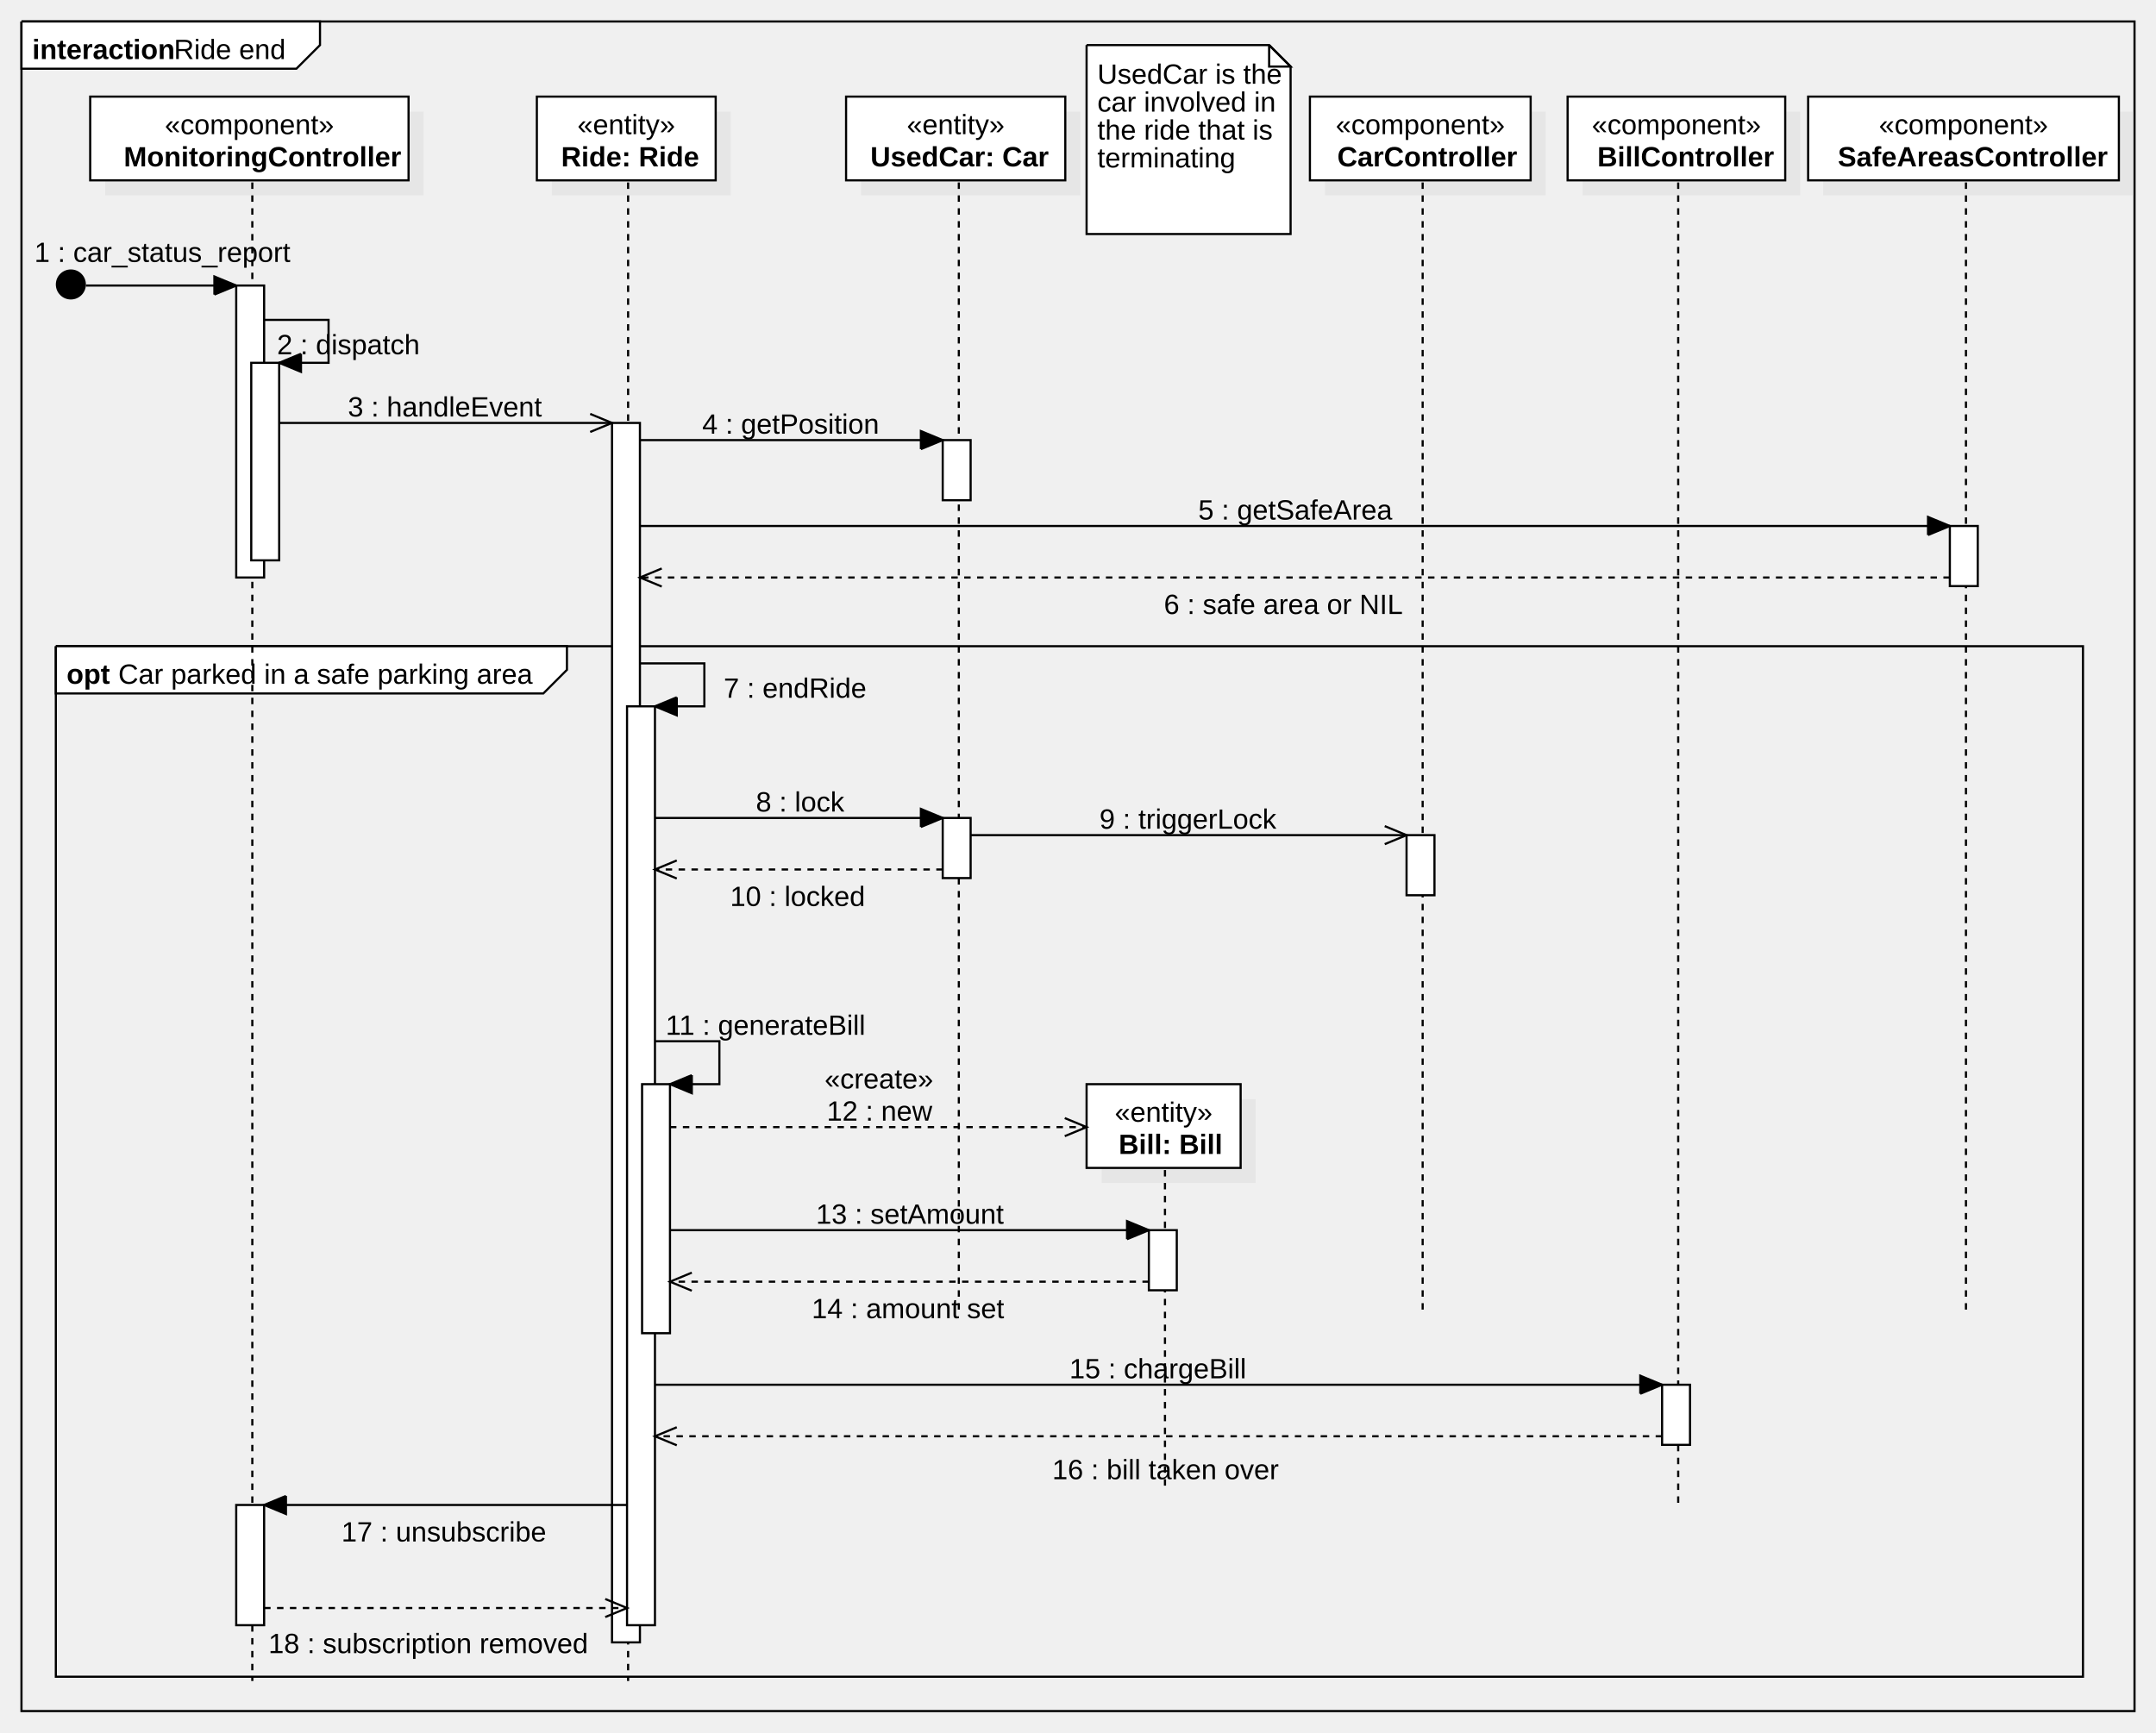
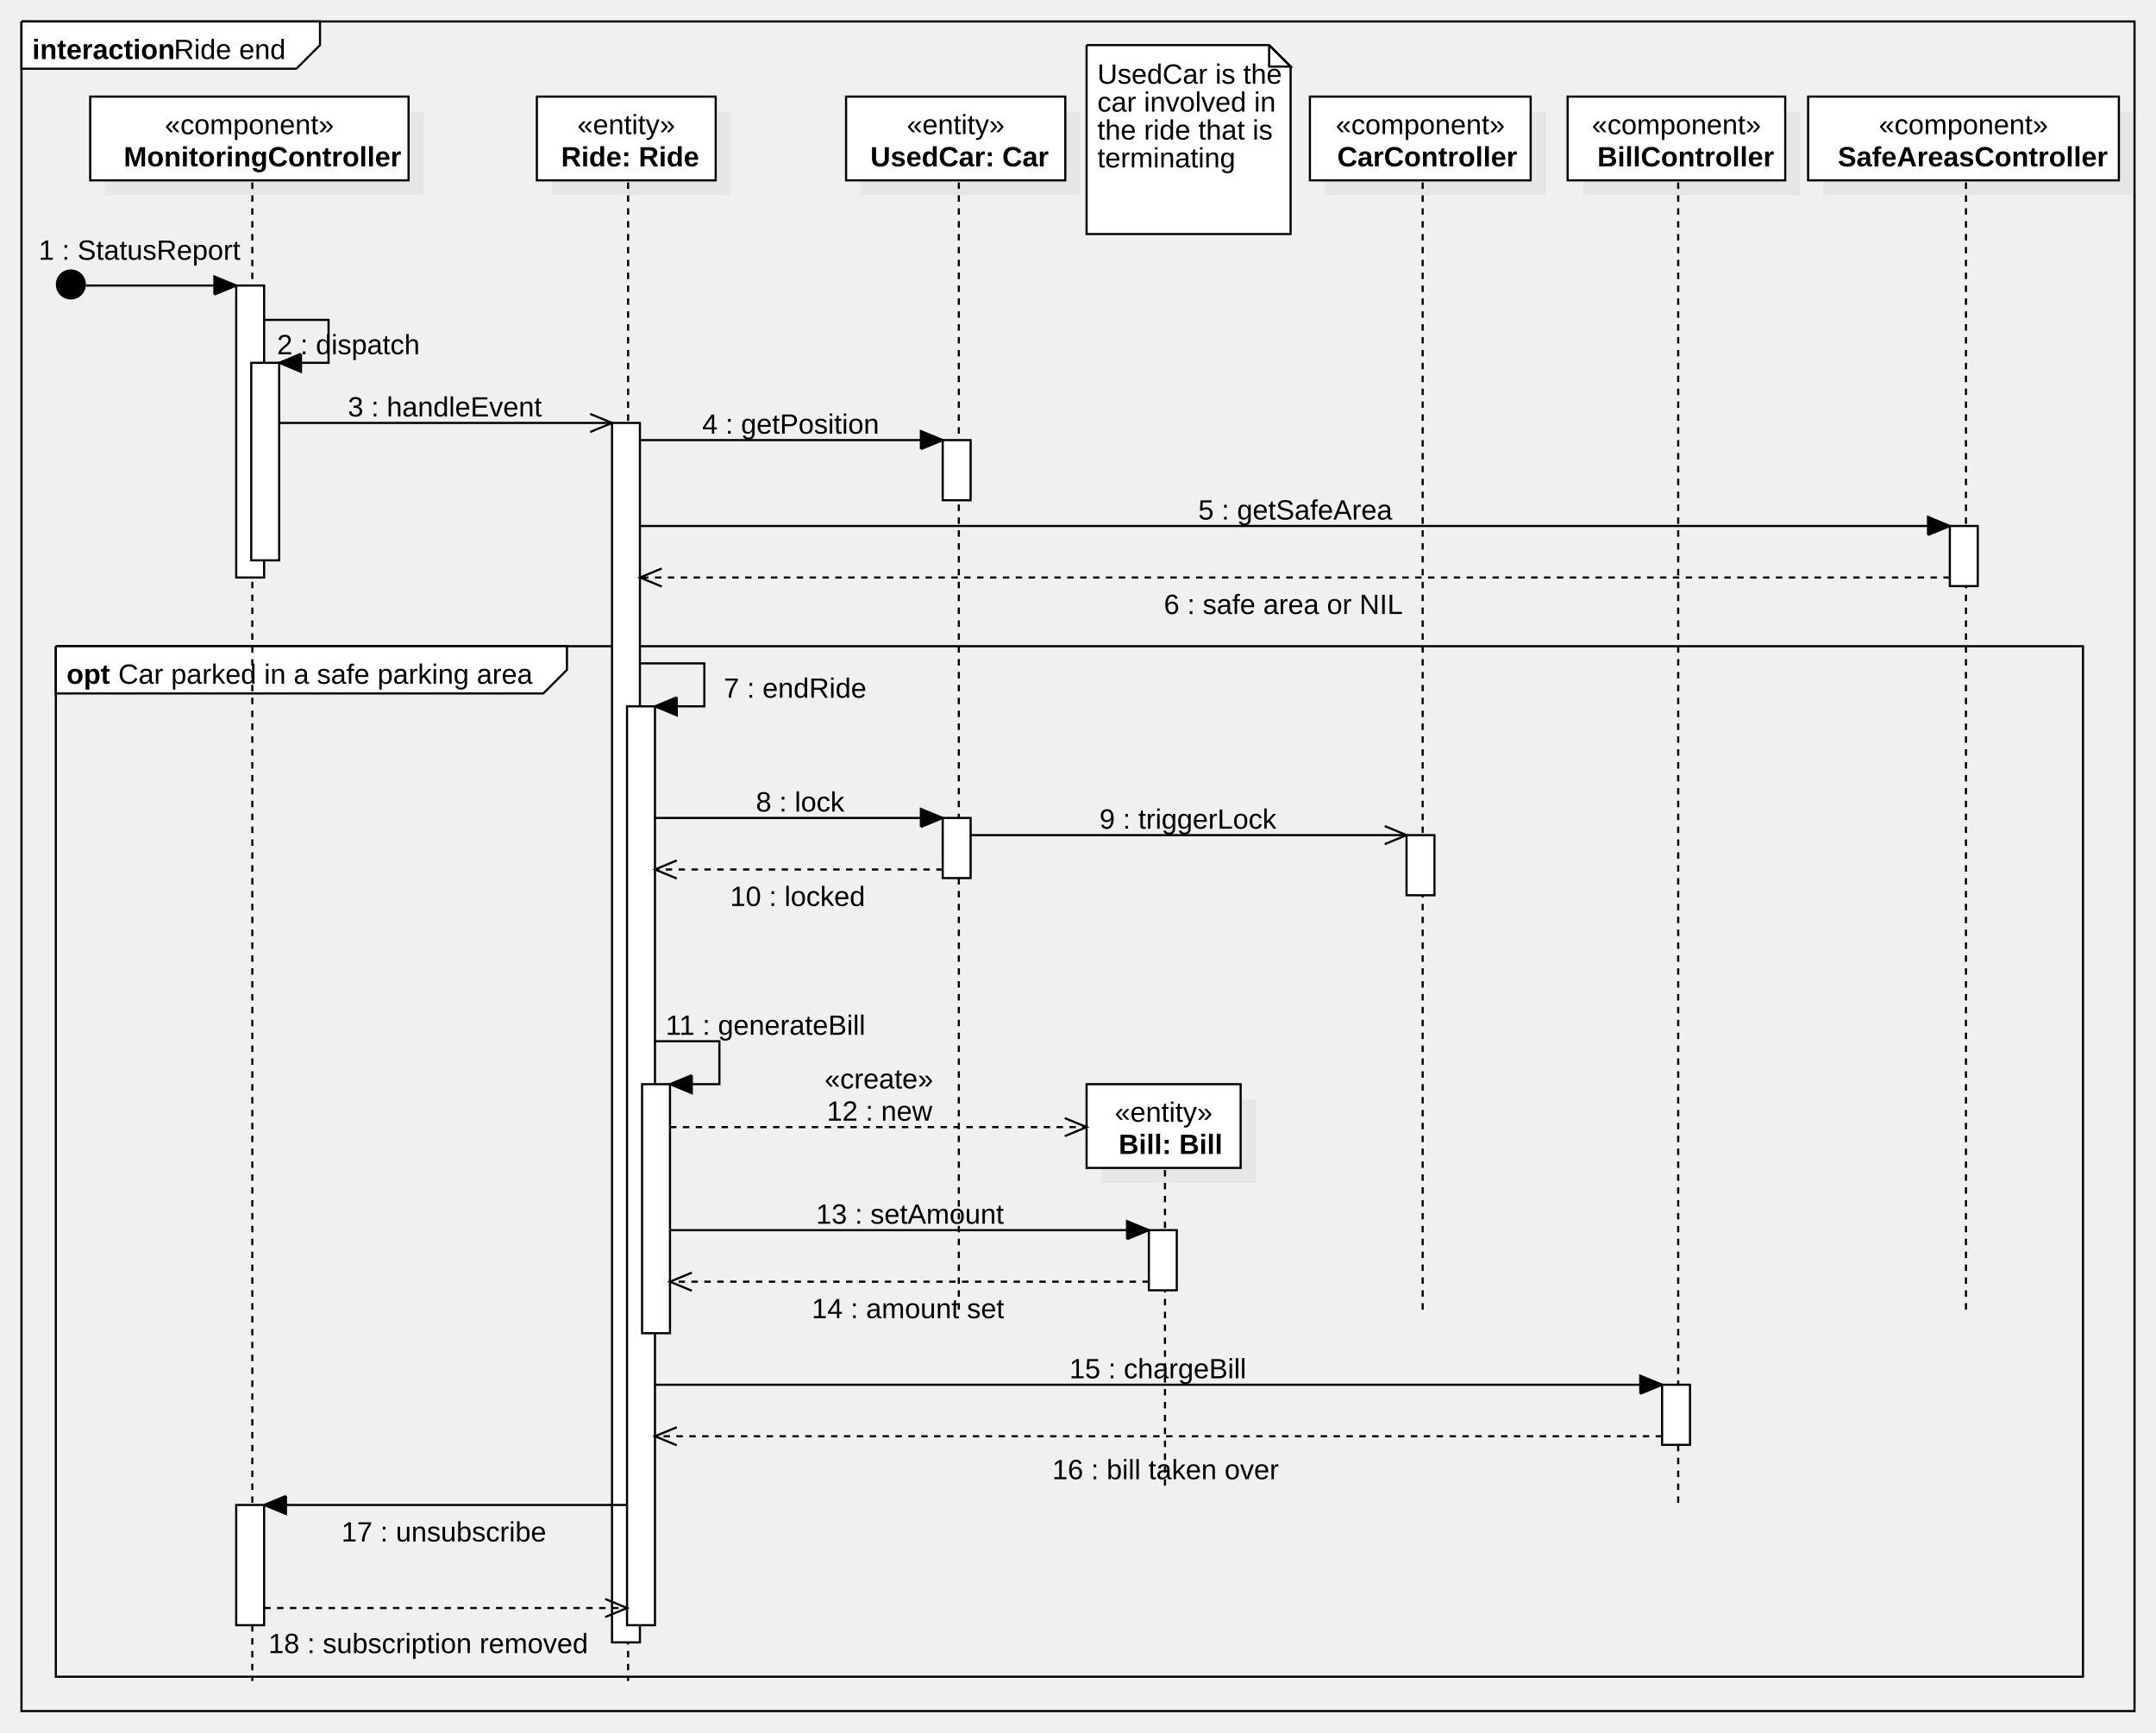
<svg xmlns="http://www.w3.org/2000/svg" version="1.1" width="1004" height="807">
  <defs />
  <g>
    <g transform="translate(10,5) scale(1,1)">
      <path fill="none" stroke="#000000" d="M 0 5 L 984 5 L 984 792 L 0 792 L 0 5" stroke-miterlimit="10" />
    </g>
    <g transform="translate(10,5) scale(1,1)">
      <path fill="#ffffff" stroke="none" d="M 0 5 L 0 27 L 128.017 27 L 139.017 16 L 139.017 5 L 0 5" />
    </g>
    <g transform="translate(10,5) scale(1,1)">
      <path fill="none" stroke="#000000" d="M 0 5 L 0 27 L 128.017 27 L 139.017 16 L 139.017 5 L 0 5 L 0 5" stroke-miterlimit="10" />
    </g>
    <g transform="translate(10,5) scale(1,1)">
      <g>
        <path fill="none" stroke="none" />
        <text fill="#000000" stroke="none" font-family="Arial" font-size="13px" font-style="normal" font-weight="normal" text-decoration="none" x="70.979" y="22.5">Ride end</text>
      </g>
    </g>
    <g transform="translate(10,5) scale(1,1)">
      <g>
        <path fill="none" stroke="none" />
        <text fill="#000000" stroke="none" font-family="Arial" font-size="13px" font-style="normal" font-weight="bold" text-decoration="none" x="5" y="22.5">interaction</text>
      </g>
    </g>
    <g transform="translate(10,5) scale(1,1)">
      <path fill="none" stroke="#000000" d="M 16 296 L 960 296 L 960 776 L 16 776 L 16 296" stroke-miterlimit="10" />
    </g>
    <g transform="translate(10,5) scale(1,1)">
      <path fill="#ffffff" stroke="none" d="M 16 296 L 16 318 L 243.015 318 L 254.015 307 L 254.015 296 L 16 296" />
    </g>
    <g transform="translate(10,5) scale(1,1)">
      <path fill="none" stroke="#000000" d="M 16 296 L 16 318 L 243.015 318 L 254.015 307 L 254.015 296 L 16 296 L 16 296" stroke-miterlimit="10" />
    </g>
    <g transform="translate(10,5) scale(1,1)">
      <g>
        <path fill="none" stroke="none" />
        <text fill="#000000" stroke="none" font-family="Arial" font-size="13px" font-style="normal" font-weight="normal" text-decoration="none" x="45.072" y="313.5">Car parked in a safe parking area</text>
      </g>
    </g>
    <g transform="translate(10,5) scale(1,1)">
      <g>
        <path fill="none" stroke="none" />
        <text fill="#000000" stroke="none" font-family="Arial" font-size="13px" font-style="normal" font-weight="bold" text-decoration="none" x="21" y="313.5">opt</text>
      </g>
    </g>
    <g transform="translate(10,5) scale(1,1)">
      <rect fill="#C0C0C0" stroke="none" x="39" y="47" width="148.257" height="39" opacity="0.2" />
    </g>
    <g transform="translate(10,5) scale(1,1)">
      <rect fill="#ffffff" stroke="none" x="32" y="40" width="148.257" height="39" />
    </g>
    <g transform="translate(10,5) scale(1,1)">
      <path fill="none" stroke="#000000" d="M 32 40 L 180.257 40 L 180.257 79 L 32 79 L 32 40 Z Z" stroke-miterlimit="10" />
    </g>
    <g transform="translate(10,5) scale(1,1)">
      <g>
        <path fill="none" stroke="none" />
        <text fill="#000000" stroke="none" font-family="Arial" font-size="13px" font-style="normal" font-weight="normal" text-decoration="none" x="66.738" y="57.5">«component»</text>
      </g>
    </g>
    <g transform="translate(10,5) scale(1,1)">
      <g>
        <path fill="none" stroke="none" />
        <text fill="#000000" stroke="none" font-family="Arial" font-size="13px" font-style="normal" font-weight="bold" text-decoration="none" x="47.603" y="72.5">MonitoringController</text>
      </g>
    </g>
    <g transform="translate(10,5) scale(1,1)">
      <path fill="none" stroke="#000000" d="M 107.5 80 L 107.5 778" stroke-miterlimit="10" stroke-dasharray="3" />
    </g>
    <g transform="translate(10,5) scale(1,1)">
      <rect fill="#C0C0C0" stroke="none" x="247" y="47" width="83.283" height="39" opacity="0.2" />
    </g>
    <g transform="translate(10,5) scale(1,1)">
      <rect fill="#ffffff" stroke="none" x="240" y="40" width="83.283" height="39" />
    </g>
    <g transform="translate(10,5) scale(1,1)">
      <path fill="none" stroke="#000000" d="M 240 40 L 323.283 40 L 323.283 79 L 240 79 L 240 40 Z Z" stroke-miterlimit="10" />
    </g>
    <g transform="translate(10,5) scale(1,1)">
      <g>
        <path fill="none" stroke="none" />
        <text fill="#000000" stroke="none" font-family="Arial" font-size="13px" font-style="normal" font-weight="normal" text-decoration="none" x="258.875" y="57.5">«entity»</text>
      </g>
    </g>
    <g transform="translate(10,5) scale(1,1)">
      <g>
        <path fill="none" stroke="none" />
        <text fill="#000000" stroke="none" font-family="Arial" font-size="13px" font-style="normal" font-weight="bold" text-decoration="none" x="251.293" y="72.5">Ride: Ride</text>
      </g>
    </g>
    <g transform="translate(10,5) scale(1,1)">
      <path fill="none" stroke="#000000" d="M 282.5 80 L 282.5 778" stroke-miterlimit="10" stroke-dasharray="3" />
    </g>
    <g transform="translate(10,5) scale(1,1)">
      <rect fill="#C0C0C0" stroke="none" x="727" y="47" width="101.335" height="39" opacity="0.2" />
    </g>
    <g transform="translate(10,5) scale(1,1)">
      <rect fill="#ffffff" stroke="none" x="720" y="40" width="101.335" height="39" />
    </g>
    <g transform="translate(10,5) scale(1,1)">
      <path fill="none" stroke="#000000" d="M 720 40 L 821.335 40 L 821.335 79 L 720 79 L 720 40 Z Z" stroke-miterlimit="10" />
    </g>
    <g transform="translate(10,5) scale(1,1)">
      <g>
        <path fill="none" stroke="none" />
        <text fill="#000000" stroke="none" font-family="Arial" font-size="13px" font-style="normal" font-weight="normal" text-decoration="none" x="731.277" y="57.5">«component»</text>
      </g>
    </g>
    <g transform="translate(10,5) scale(1,1)">
      <g>
        <path fill="none" stroke="none" />
        <text fill="#000000" stroke="none" font-family="Arial" font-size="13px" font-style="normal" font-weight="bold" text-decoration="none" x="733.823" y="72.5">BillController</text>
      </g>
    </g>
    <g transform="translate(10,5) scale(1,1)">
      <path fill="none" stroke="#000000" d="M 771.5 80 L 771.5 697" stroke-miterlimit="10" stroke-dasharray="3" />
    </g>
    <g transform="translate(10,5) scale(1,1)">
      <rect fill="#C0C0C0" stroke="none" x="391" y="47" width="102.084" height="39" opacity="0.2" />
    </g>
    <g transform="translate(10,5) scale(1,1)">
      <rect fill="#ffffff" stroke="none" x="384" y="40" width="102.084" height="39" />
    </g>
    <g transform="translate(10,5) scale(1,1)">
      <path fill="none" stroke="#000000" d="M 384 40 L 486.084 40 L 486.084 79 L 384 79 L 384 40 Z Z" stroke-miterlimit="10" />
    </g>
    <g transform="translate(10,5) scale(1,1)">
      <g>
        <path fill="none" stroke="none" />
        <text fill="#000000" stroke="none" font-family="Arial" font-size="13px" font-style="normal" font-weight="normal" text-decoration="none" x="412.276" y="57.5">«entity»</text>
      </g>
    </g>
    <g transform="translate(10,5) scale(1,1)">
      <g>
        <path fill="none" stroke="none" />
        <text fill="#000000" stroke="none" font-family="Arial" font-size="13px" font-style="normal" font-weight="bold" text-decoration="none" x="395.309" y="72.5">UsedCar: Car</text>
      </g>
    </g>
    <g transform="translate(10,5) scale(1,1)">
      <path fill="none" stroke="#000000" d="M 436.5 80 L 436.5 608" stroke-miterlimit="10" stroke-dasharray="3" />
    </g>
    <g transform="translate(10,5) scale(1,1)">
      <path fill="#ffffff" stroke="none" d="M 496 16 L 581 16 L 591 26 L 591 104 L 496 104 L 496 16" />
    </g>
    <g transform="translate(10,5) scale(1,1)">
      <path fill="none" stroke="#000000" d="M 496 16 L 581 16 L 591 26 L 591 104 L 496 104 L 496 16 L 496 16" stroke-miterlimit="10" />
    </g>
    <g transform="translate(10,5) scale(1,1)">
      <path fill="none" stroke="#000000" d="M 581 16 L 581 26 L 591 26 L 581 16" stroke-miterlimit="10" />
    </g>
    <g transform="translate(10,5) scale(1,1)">
      <g>
        <path fill="none" stroke="none" />
        <text fill="#000000" stroke="none" font-family="Arial" font-size="13px" font-style="normal" font-weight="normal" text-decoration="none" x="501" y="34">UsedCar is the</text>
        <text fill="#000000" stroke="none" font-family="Arial" font-size="13px" font-style="normal" font-weight="normal" text-decoration="none" x="501" y="47">car involved in</text>
        <text fill="#000000" stroke="none" font-family="Arial" font-size="13px" font-style="normal" font-weight="normal" text-decoration="none" x="501" y="60">the ride that is</text>
        <text fill="#000000" stroke="none" font-family="Arial" font-size="13px" font-style="normal" font-weight="normal" text-decoration="none" x="501" y="73">terminating</text>
      </g>
    </g>
    <g transform="translate(10,5) scale(1,1)">
      <path fill="#000000" stroke="none" d="M 16 127.5 C 16 123.634 19.134 120.5 23 120.5 C 26.866 120.5 30 123.634 30 127.5 C 30 131.366 26.866 134.5 23 134.5 C 19.134 134.5 16 131.366 16 127.5 Z" />
    </g>
    <g transform="translate(10,5) scale(1,1)">
      <rect fill="#C0C0C0" stroke="none" x="607" y="47" width="102.789" height="39" opacity="0.2" />
    </g>
    <g transform="translate(10,5) scale(1,1)">
      <rect fill="#ffffff" stroke="none" x="600" y="40" width="102.789" height="39" />
    </g>
    <g transform="translate(10,5) scale(1,1)">
      <path fill="none" stroke="#000000" d="M 600 40 L 702.789 40 L 702.789 79 L 600 79 L 600 40 Z Z" stroke-miterlimit="10" />
    </g>
    <g transform="translate(10,5) scale(1,1)">
      <g>
        <path fill="none" stroke="none" />
        <text fill="#000000" stroke="none" font-family="Arial" font-size="13px" font-style="normal" font-weight="normal" text-decoration="none" x="612.004" y="57.5">«component»</text>
      </g>
    </g>
    <g transform="translate(10,5) scale(1,1)">
      <g>
        <path fill="none" stroke="none" />
        <text fill="#000000" stroke="none" font-family="Arial" font-size="13px" font-style="normal" font-weight="bold" text-decoration="none" x="612.744" y="72.5">CarController</text>
      </g>
    </g>
    <g transform="translate(10,5) scale(1,1)">
      <path fill="none" stroke="#000000" d="M 652.5 80 L 652.5 608" stroke-miterlimit="10" stroke-dasharray="3" />
    </g>
    <g transform="translate(10,5) scale(1,1)">
      <rect fill="#C0C0C0" stroke="none" x="503" y="507" width="71.736" height="39" opacity="0.2" />
    </g>
    <g transform="translate(10,5) scale(1,1)">
      <rect fill="#ffffff" stroke="none" x="496" y="500" width="71.736" height="39" />
    </g>
    <g transform="translate(10,5) scale(1,1)">
      <path fill="none" stroke="#000000" d="M 496 500 L 567.736 500 L 567.736 539 L 496 539 L 496 500 Z Z" stroke-miterlimit="10" />
    </g>
    <g transform="translate(10,5) scale(1,1)">
      <g>
        <path fill="none" stroke="none" />
        <text fill="#000000" stroke="none" font-family="Arial" font-size="13px" font-style="normal" font-weight="normal" text-decoration="none" x="509.102" y="517.5">«entity»</text>
      </g>
    </g>
    <g transform="translate(10,5) scale(1,1)">
      <g>
        <path fill="none" stroke="none" />
        <text fill="#000000" stroke="none" font-family="Arial" font-size="13px" font-style="normal" font-weight="bold" text-decoration="none" x="510.921" y="532.5">Bill: Bill</text>
      </g>
    </g>
    <g transform="translate(10,5) scale(1,1)">
      <path fill="none" stroke="#000000" d="M 532.5 540 L 532.5 688" stroke-miterlimit="10" stroke-dasharray="3" />
    </g>
    <g transform="translate(10,5) scale(1,1)">
      <rect fill="#C0C0C0" stroke="none" x="839" y="47" width="144.709" height="39" opacity="0.2" />
    </g>
    <g transform="translate(10,5) scale(1,1)">
      <rect fill="#ffffff" stroke="none" x="832" y="40" width="144.709" height="39" />
    </g>
    <g transform="translate(10,5) scale(1,1)">
      <path fill="none" stroke="#000000" d="M 832 40 L 976.709 40 L 976.709 79 L 832 79 L 832 40 Z Z" stroke-miterlimit="10" />
    </g>
    <g transform="translate(10,5) scale(1,1)">
      <g>
        <path fill="none" stroke="none" />
        <text fill="#000000" stroke="none" font-family="Arial" font-size="13px" font-style="normal" font-weight="normal" text-decoration="none" x="864.964" y="57.5">«component»</text>
      </g>
    </g>
    <g transform="translate(10,5) scale(1,1)">
      <g>
        <path fill="none" stroke="none" />
        <text fill="#000000" stroke="none" font-family="Arial" font-size="13px" font-style="normal" font-weight="bold" text-decoration="none" x="845.826" y="72.5">SafeAreasController</text>
      </g>
    </g>
    <g transform="translate(10,5) scale(1,1)">
      <path fill="none" stroke="#000000" d="M 905.5 80 L 905.5 608" stroke-miterlimit="10" stroke-dasharray="3" />
    </g>
    <g transform="translate(10,5) scale(1,1)">
      <path fill="none" stroke="#000000" d="M 30 128 L 100 128" stroke-miterlimit="10" />
    </g>
    <g transform="translate(10,5) scale(1,1)">
      <path fill="#000000" stroke="none" d="M 89.837 132.21 L 100 128 L 89.837 123.79" />
    </g>
    <g transform="translate(10,5) scale(1,1)">
      <path fill="none" stroke="#000000" d="M 89.837 132.21 L 100 128 L 89.837 123.79 L 89.837 132.21" stroke-miterlimit="10" />
    </g>
    <g transform="translate(10,5) scale(1,1)">
      <g>
        <path fill="none" stroke="none" />
-         <text fill="#000000" stroke="none" font-family="Arial" font-size="13px" font-style="normal" font-weight="normal" text-decoration="none" x="6" y="117">1 : car_status_report</text>
+         <text fill="#000000" stroke="none" font-family="Arial" font-size="13px" font-style="normal" font-weight="normal" text-decoration="none" x="8" y="116">1 : StatusReport</text>
      </g>
    </g>
    <g transform="translate(10,5) scale(1,1)">
      <rect fill="#ffffff" stroke="none" x="100" y="128" width="13" height="136" />
    </g>
    <g transform="translate(10,5) scale(1,1)">
      <path fill="none" stroke="#000000" d="M 100 128 L 113 128 L 113 264 L 100 264 L 100 128 Z Z" stroke-miterlimit="10" />
    </g>
    <g transform="translate(10,5) scale(1,1)">
      <path fill="none" stroke="#000000" d="M 113 144 L 143 144 L 143 164 L 120 164" stroke-miterlimit="10" />
    </g>
    <g transform="translate(10,5) scale(1,1)">
      <path fill="#000000" stroke="none" d="M 130.163 159.79 L 120 164 L 130.163 168.21" />
    </g>
    <g transform="translate(10,5) scale(1,1)">
      <path fill="none" stroke="#000000" d="M 130.163 159.79 L 120 164 L 130.163 168.21 L 130.163 159.79" stroke-miterlimit="10" />
    </g>
    <g transform="translate(10,5) scale(1,1)">
      <g>
        <path fill="none" stroke="none" />
        <text fill="#000000" stroke="none" font-family="Arial" font-size="13px" font-style="normal" font-weight="normal" text-decoration="none" x="119" y="160">2 : dispatch</text>
      </g>
    </g>
    <g transform="translate(10,5) scale(1,1)">
      <rect fill="#ffffff" stroke="none" x="107" y="164" width="13" height="92" />
    </g>
    <g transform="translate(10,5) scale(1,1)">
      <path fill="none" stroke="#000000" d="M 107 164 L 120 164 L 120 256 L 107 256 L 107 164 Z Z" stroke-miterlimit="10" />
    </g>
    <g transform="translate(10,5) scale(1,1)">
      <path fill="none" stroke="#000000" d="M 120 192 L 275 192" stroke-miterlimit="10" />
    </g>
    <g transform="translate(10,5) scale(1,1)">
      <path fill="none" stroke="#000000" d="M 264.837 196.21 L 275 192 L 264.837 187.79" stroke-miterlimit="10" />
    </g>
    <g transform="translate(10,5) scale(1,1)">
      <g>
        <path fill="none" stroke="none" />
        <text fill="#000000" stroke="none" font-family="Arial" font-size="13px" font-style="normal" font-weight="normal" text-decoration="none" x="152" y="189">3 : handleEvent</text>
      </g>
    </g>
    <g transform="translate(10,5) scale(1,1)">
      <rect fill="#ffffff" stroke="none" x="275" y="192" width="13" height="568" />
    </g>
    <g transform="translate(10,5) scale(1,1)">
      <path fill="none" stroke="#000000" d="M 275 192 L 288 192 L 288 760 L 275 760 L 275 192 Z Z" stroke-miterlimit="10" />
    </g>
    <g transform="translate(10,5) scale(1,1)">
      <path fill="none" stroke="#000000" d="M 288 200 L 429 200" stroke-miterlimit="10" />
    </g>
    <g transform="translate(10,5) scale(1,1)">
      <path fill="#000000" stroke="none" d="M 418.837 204.21 L 429 200 L 418.837 195.79" />
    </g>
    <g transform="translate(10,5) scale(1,1)">
      <path fill="none" stroke="#000000" d="M 418.837 204.21 L 429 200 L 418.837 195.79 L 418.837 204.21" stroke-miterlimit="10" />
    </g>
    <g transform="translate(10,5) scale(1,1)">
      <g>
        <path fill="none" stroke="none" />
        <text fill="#000000" stroke="none" font-family="Arial" font-size="13px" font-style="normal" font-weight="normal" text-decoration="none" x="317" y="197">4 : getPosition</text>
      </g>
    </g>
    <g transform="translate(10,5) scale(1,1)">
      <rect fill="#ffffff" stroke="none" x="429" y="200" width="13" height="28" />
    </g>
    <g transform="translate(10,5) scale(1,1)">
      <path fill="none" stroke="#000000" d="M 429 200 L 442 200 L 442 228 L 429 228 L 429 200 Z Z" stroke-miterlimit="10" />
    </g>
    <g transform="translate(10,5) scale(1,1)">
      <path fill="none" stroke="#000000" d="M 288 240 L 898 240" stroke-miterlimit="10" />
    </g>
    <g transform="translate(10,5) scale(1,1)">
      <path fill="#000000" stroke="none" d="M 887.837 244.21 L 898 240 L 887.837 235.79" />
    </g>
    <g transform="translate(10,5) scale(1,1)">
      <path fill="none" stroke="#000000" d="M 887.837 244.21 L 898 240 L 887.837 235.79 L 887.837 244.21" stroke-miterlimit="10" />
    </g>
    <g transform="translate(10,5) scale(1,1)">
      <g>
        <path fill="none" stroke="none" />
        <text fill="#000000" stroke="none" font-family="Arial" font-size="13px" font-style="normal" font-weight="normal" text-decoration="none" x="548" y="237">5 : getSafeArea</text>
      </g>
    </g>
    <g transform="translate(10,5) scale(1,1)">
      <rect fill="#ffffff" stroke="none" x="898" y="240" width="13" height="28" />
    </g>
    <g transform="translate(10,5) scale(1,1)">
      <path fill="none" stroke="#000000" d="M 898 240 L 911 240 L 911 268 L 898 268 L 898 240 Z Z" stroke-miterlimit="10" />
    </g>
    <g transform="translate(10,5) scale(1,1)">
      <path fill="none" stroke="#000000" d="M 898 264 L 288 264" stroke-miterlimit="10" stroke-dasharray="3" />
    </g>
    <g transform="translate(10,5) scale(1,1)">
      <path fill="none" stroke="#000000" d="M 298.163 259.79 L 288 264 L 298.163 268.21" stroke-miterlimit="10" />
    </g>
    <g transform="translate(10,5) scale(1,1)">
      <g>
        <path fill="none" stroke="none" />
        <text fill="#000000" stroke="none" font-family="Arial" font-size="13px" font-style="normal" font-weight="normal" text-decoration="none" x="532" y="281">6 : safe area or NIL</text>
      </g>
    </g>
    <g transform="translate(10,5) scale(1,1)">
      <path fill="none" stroke="#000000" d="M 288 304 L 318 304 L 318 324 L 295 324" stroke-miterlimit="10" />
    </g>
    <g transform="translate(10,5) scale(1,1)">
      <path fill="#000000" stroke="none" d="M 305.163 319.79 L 295 324 L 305.163 328.21" />
    </g>
    <g transform="translate(10,5) scale(1,1)">
      <path fill="none" stroke="#000000" d="M 305.163 319.79 L 295 324 L 305.163 328.21 L 305.163 319.79" stroke-miterlimit="10" />
    </g>
    <g transform="translate(10,5) scale(1,1)">
      <g>
        <path fill="none" stroke="none" />
        <text fill="#000000" stroke="none" font-family="Arial" font-size="13px" font-style="normal" font-weight="normal" text-decoration="none" x="327" y="320">7 : endRide</text>
      </g>
    </g>
    <g transform="translate(10,5) scale(1,1)">
      <rect fill="#ffffff" stroke="none" x="282" y="324" width="13" height="428" />
    </g>
    <g transform="translate(10,5) scale(1,1)">
      <path fill="none" stroke="#000000" d="M 282 324 L 295 324 L 295 752 L 282 752 L 282 324 Z Z" stroke-miterlimit="10" />
    </g>
    <g transform="translate(10,5) scale(1,1)">
      <path fill="none" stroke="#000000" d="M 295 376 L 429 376" stroke-miterlimit="10" />
    </g>
    <g transform="translate(10,5) scale(1,1)">
      <path fill="#000000" stroke="none" d="M 418.837 380.21 L 429 376 L 418.837 371.79" />
    </g>
    <g transform="translate(10,5) scale(1,1)">
      <path fill="none" stroke="#000000" d="M 418.837 380.21 L 429 376 L 418.837 371.79 L 418.837 380.21" stroke-miterlimit="10" />
    </g>
    <g transform="translate(10,5) scale(1,1)">
      <g>
        <path fill="none" stroke="none" />
        <text fill="#000000" stroke="none" font-family="Arial" font-size="13px" font-style="normal" font-weight="normal" text-decoration="none" x="342" y="373">8 : lock</text>
      </g>
    </g>
    <g transform="translate(10,5) scale(1,1)">
      <rect fill="#ffffff" stroke="none" x="429" y="376" width="13" height="28" />
    </g>
    <g transform="translate(10,5) scale(1,1)">
      <path fill="none" stroke="#000000" d="M 429 376 L 442 376 L 442 404 L 429 404 L 429 376 Z Z" stroke-miterlimit="10" />
    </g>
    <g transform="translate(10,5) scale(1,1)">
      <path fill="none" stroke="#000000" d="M 442 384 L 645 384" stroke-miterlimit="10" />
    </g>
    <g transform="translate(10,5) scale(1,1)">
      <path fill="none" stroke="#000000" d="M 634.837 388.21 L 645 384 L 634.837 379.79" stroke-miterlimit="10" />
    </g>
    <g transform="translate(10,5) scale(1,1)">
      <g>
        <path fill="none" stroke="none" />
        <text fill="#000000" stroke="none" font-family="Arial" font-size="13px" font-style="normal" font-weight="normal" text-decoration="none" x="502" y="381">9 : triggerLock</text>
      </g>
    </g>
    <g transform="translate(10,5) scale(1,1)">
      <rect fill="#ffffff" stroke="none" x="645" y="384" width="13" height="28" />
    </g>
    <g transform="translate(10,5) scale(1,1)">
      <path fill="none" stroke="#000000" d="M 645 384 L 658 384 L 658 412 L 645 412 L 645 384 Z Z" stroke-miterlimit="10" />
    </g>
    <g transform="translate(10,5) scale(1,1)">
      <path fill="none" stroke="#000000" d="M 429 400 L 295 400" stroke-miterlimit="10" stroke-dasharray="3" />
    </g>
    <g transform="translate(10,5) scale(1,1)">
      <path fill="none" stroke="#000000" d="M 305.163 395.79 L 295 400 L 305.163 404.21" stroke-miterlimit="10" />
    </g>
    <g transform="translate(10,5) scale(1,1)">
      <g>
        <path fill="none" stroke="none" />
        <text fill="#000000" stroke="none" font-family="Arial" font-size="13px" font-style="normal" font-weight="normal" text-decoration="none" x="330" y="417">10 : locked</text>
      </g>
    </g>
    <g transform="translate(10,5) scale(1,1)">
      <path fill="none" stroke="#000000" d="M 295 480 L 325 480 L 325 500 L 302 500" stroke-miterlimit="10" />
    </g>
    <g transform="translate(10,5) scale(1,1)">
      <path fill="#000000" stroke="none" d="M 312.163 495.79 L 302 500 L 312.163 504.21" />
    </g>
    <g transform="translate(10,5) scale(1,1)">
      <path fill="none" stroke="#000000" d="M 312.163 495.79 L 302 500 L 312.163 504.21 L 312.163 495.79" stroke-miterlimit="10" />
    </g>
    <g transform="translate(10,5) scale(1,1)">
      <g>
        <path fill="none" stroke="none" />
        <text fill="#000000" stroke="none" font-family="Arial" font-size="13px" font-style="normal" font-weight="normal" text-decoration="none" x="300" y="477">11 : generateBill</text>
      </g>
    </g>
    <g transform="translate(10,5) scale(1,1)">
      <rect fill="#ffffff" stroke="none" x="289" y="500" width="13" height="116" />
    </g>
    <g transform="translate(10,5) scale(1,1)">
      <path fill="none" stroke="#000000" d="M 289 500 L 302 500 L 302 616 L 289 616 L 289 500 Z Z" stroke-miterlimit="10" />
    </g>
    <g transform="translate(10,5) scale(1,1)">
      <path fill="none" stroke="#000000" d="M 302 520 L 496 520" stroke-miterlimit="10" stroke-dasharray="3" />
    </g>
    <g transform="translate(10,5) scale(1,1)">
      <path fill="none" stroke="#000000" d="M 485.837 524.21 L 496 520 L 485.837 515.79" stroke-miterlimit="10" />
    </g>
    <g transform="translate(10,5) scale(1,1)">
      <g>
        <path fill="none" stroke="none" />
        <text fill="#000000" stroke="none" font-family="Arial" font-size="13px" font-style="normal" font-weight="normal" text-decoration="none" x="375" y="517">12 : new</text>
      </g>
    </g>
    <g transform="translate(10,5) scale(1,1)">
      <g>
        <path fill="none" stroke="none" />
        <text fill="#000000" stroke="none" font-family="Arial" font-size="13px" font-style="normal" font-weight="normal" text-decoration="none" x="374" y="502">«create»</text>
      </g>
    </g>
    <g transform="translate(10,5) scale(1,1)">
      <path fill="none" stroke="#000000" d="M 302 568 L 525 568" stroke-miterlimit="10" />
    </g>
    <g transform="translate(10,5) scale(1,1)">
      <path fill="#000000" stroke="none" d="M 514.837 572.21 L 525 568 L 514.837 563.79" />
    </g>
    <g transform="translate(10,5) scale(1,1)">
      <path fill="none" stroke="#000000" d="M 514.837 572.21 L 525 568 L 514.837 563.79 L 514.837 572.21" stroke-miterlimit="10" />
    </g>
    <g transform="translate(10,5) scale(1,1)">
      <g>
        <path fill="none" stroke="none" />
        <text fill="#000000" stroke="none" font-family="Arial" font-size="13px" font-style="normal" font-weight="normal" text-decoration="none" x="370" y="565">13 : setAmount</text>
      </g>
    </g>
    <g transform="translate(10,5) scale(1,1)">
      <rect fill="#ffffff" stroke="none" x="525" y="568" width="13" height="28" />
    </g>
    <g transform="translate(10,5) scale(1,1)">
      <path fill="none" stroke="#000000" d="M 525 568 L 538 568 L 538 596 L 525 596 L 525 568 Z Z" stroke-miterlimit="10" />
    </g>
    <g transform="translate(10,5) scale(1,1)">
      <path fill="none" stroke="#000000" d="M 525 592 L 302 592" stroke-miterlimit="10" stroke-dasharray="3" />
    </g>
    <g transform="translate(10,5) scale(1,1)">
      <path fill="none" stroke="#000000" d="M 312.163 587.79 L 302 592 L 312.163 596.21" stroke-miterlimit="10" />
    </g>
    <g transform="translate(10,5) scale(1,1)">
      <g>
        <path fill="none" stroke="none" />
        <text fill="#000000" stroke="none" font-family="Arial" font-size="13px" font-style="normal" font-weight="normal" text-decoration="none" x="368" y="609">14 : amount set</text>
      </g>
    </g>
    <g transform="translate(10,5) scale(1,1)">
      <path fill="none" stroke="#000000" d="M 295 640 L 764 640" stroke-miterlimit="10" />
    </g>
    <g transform="translate(10,5) scale(1,1)">
      <path fill="#000000" stroke="none" d="M 753.837 644.21 L 764 640 L 753.837 635.79" />
    </g>
    <g transform="translate(10,5) scale(1,1)">
      <path fill="none" stroke="#000000" d="M 753.837 644.21 L 764 640 L 753.837 635.79 L 753.837 644.21" stroke-miterlimit="10" />
    </g>
    <g transform="translate(10,5) scale(1,1)">
      <g>
        <path fill="none" stroke="none" />
        <text fill="#000000" stroke="none" font-family="Arial" font-size="13px" font-style="normal" font-weight="normal" text-decoration="none" x="488" y="637">15 : chargeBill</text>
      </g>
    </g>
    <g transform="translate(10,5) scale(1,1)">
      <rect fill="#ffffff" stroke="none" x="764" y="640" width="13" height="28" />
    </g>
    <g transform="translate(10,5) scale(1,1)">
      <path fill="none" stroke="#000000" d="M 764 640 L 777 640 L 777 668 L 764 668 L 764 640 Z Z" stroke-miterlimit="10" />
    </g>
    <g transform="translate(10,5) scale(1,1)">
      <path fill="none" stroke="#000000" d="M 764 664 L 295 664" stroke-miterlimit="10" stroke-dasharray="3" />
    </g>
    <g transform="translate(10,5) scale(1,1)">
      <path fill="none" stroke="#000000" d="M 305.163 659.79 L 295 664 L 305.163 668.21" stroke-miterlimit="10" />
    </g>
    <g transform="translate(10,5) scale(1,1)">
      <g>
        <path fill="none" stroke="none" />
        <text fill="#000000" stroke="none" font-family="Arial" font-size="13px" font-style="normal" font-weight="normal" text-decoration="none" x="480" y="684">16 : bill taken over</text>
      </g>
    </g>
    <g transform="translate(10,5) scale(1,1)">
      <path fill="none" stroke="#000000" d="M 282 696 L 113 696" stroke-miterlimit="10" />
    </g>
    <g transform="translate(10,5) scale(1,1)">
      <path fill="#000000" stroke="none" d="M 123.163 691.79 L 113 696 L 123.163 700.21" />
    </g>
    <g transform="translate(10,5) scale(1,1)">
      <path fill="none" stroke="#000000" d="M 123.163 691.79 L 113 696 L 123.163 700.21 L 123.163 691.79" stroke-miterlimit="10" />
    </g>
    <g transform="translate(10,5) scale(1,1)">
      <g>
        <path fill="none" stroke="none" />
        <text fill="#000000" stroke="none" font-family="Arial" font-size="13px" font-style="normal" font-weight="normal" text-decoration="none" x="149" y="713">17 : unsubscribe</text>
      </g>
    </g>
    <g transform="translate(10,5) scale(1,1)">
      <rect fill="#ffffff" stroke="none" x="100" y="696" width="13" height="56" />
    </g>
    <g transform="translate(10,5) scale(1,1)">
      <path fill="none" stroke="#000000" d="M 100 696 L 113 696 L 113 752 L 100 752 L 100 696 Z Z" stroke-miterlimit="10" />
    </g>
    <g transform="translate(10,5) scale(1,1)">
      <path fill="none" stroke="#000000" d="M 113 744 L 282 744" stroke-miterlimit="10" stroke-dasharray="3" />
    </g>
    <g transform="translate(10,5) scale(1,1)">
      <path fill="none" stroke="#000000" d="M 271.837 748.21 L 282 744 L 271.837 739.79" stroke-miterlimit="10" />
    </g>
    <g transform="translate(10,5) scale(1,1)">
      <g>
        <path fill="none" stroke="none" />
        <text fill="#000000" stroke="none" font-family="Arial" font-size="13px" font-style="normal" font-weight="normal" text-decoration="none" x="115" y="765">18 : subscription removed</text>
      </g>
    </g>
  </g>
</svg>
